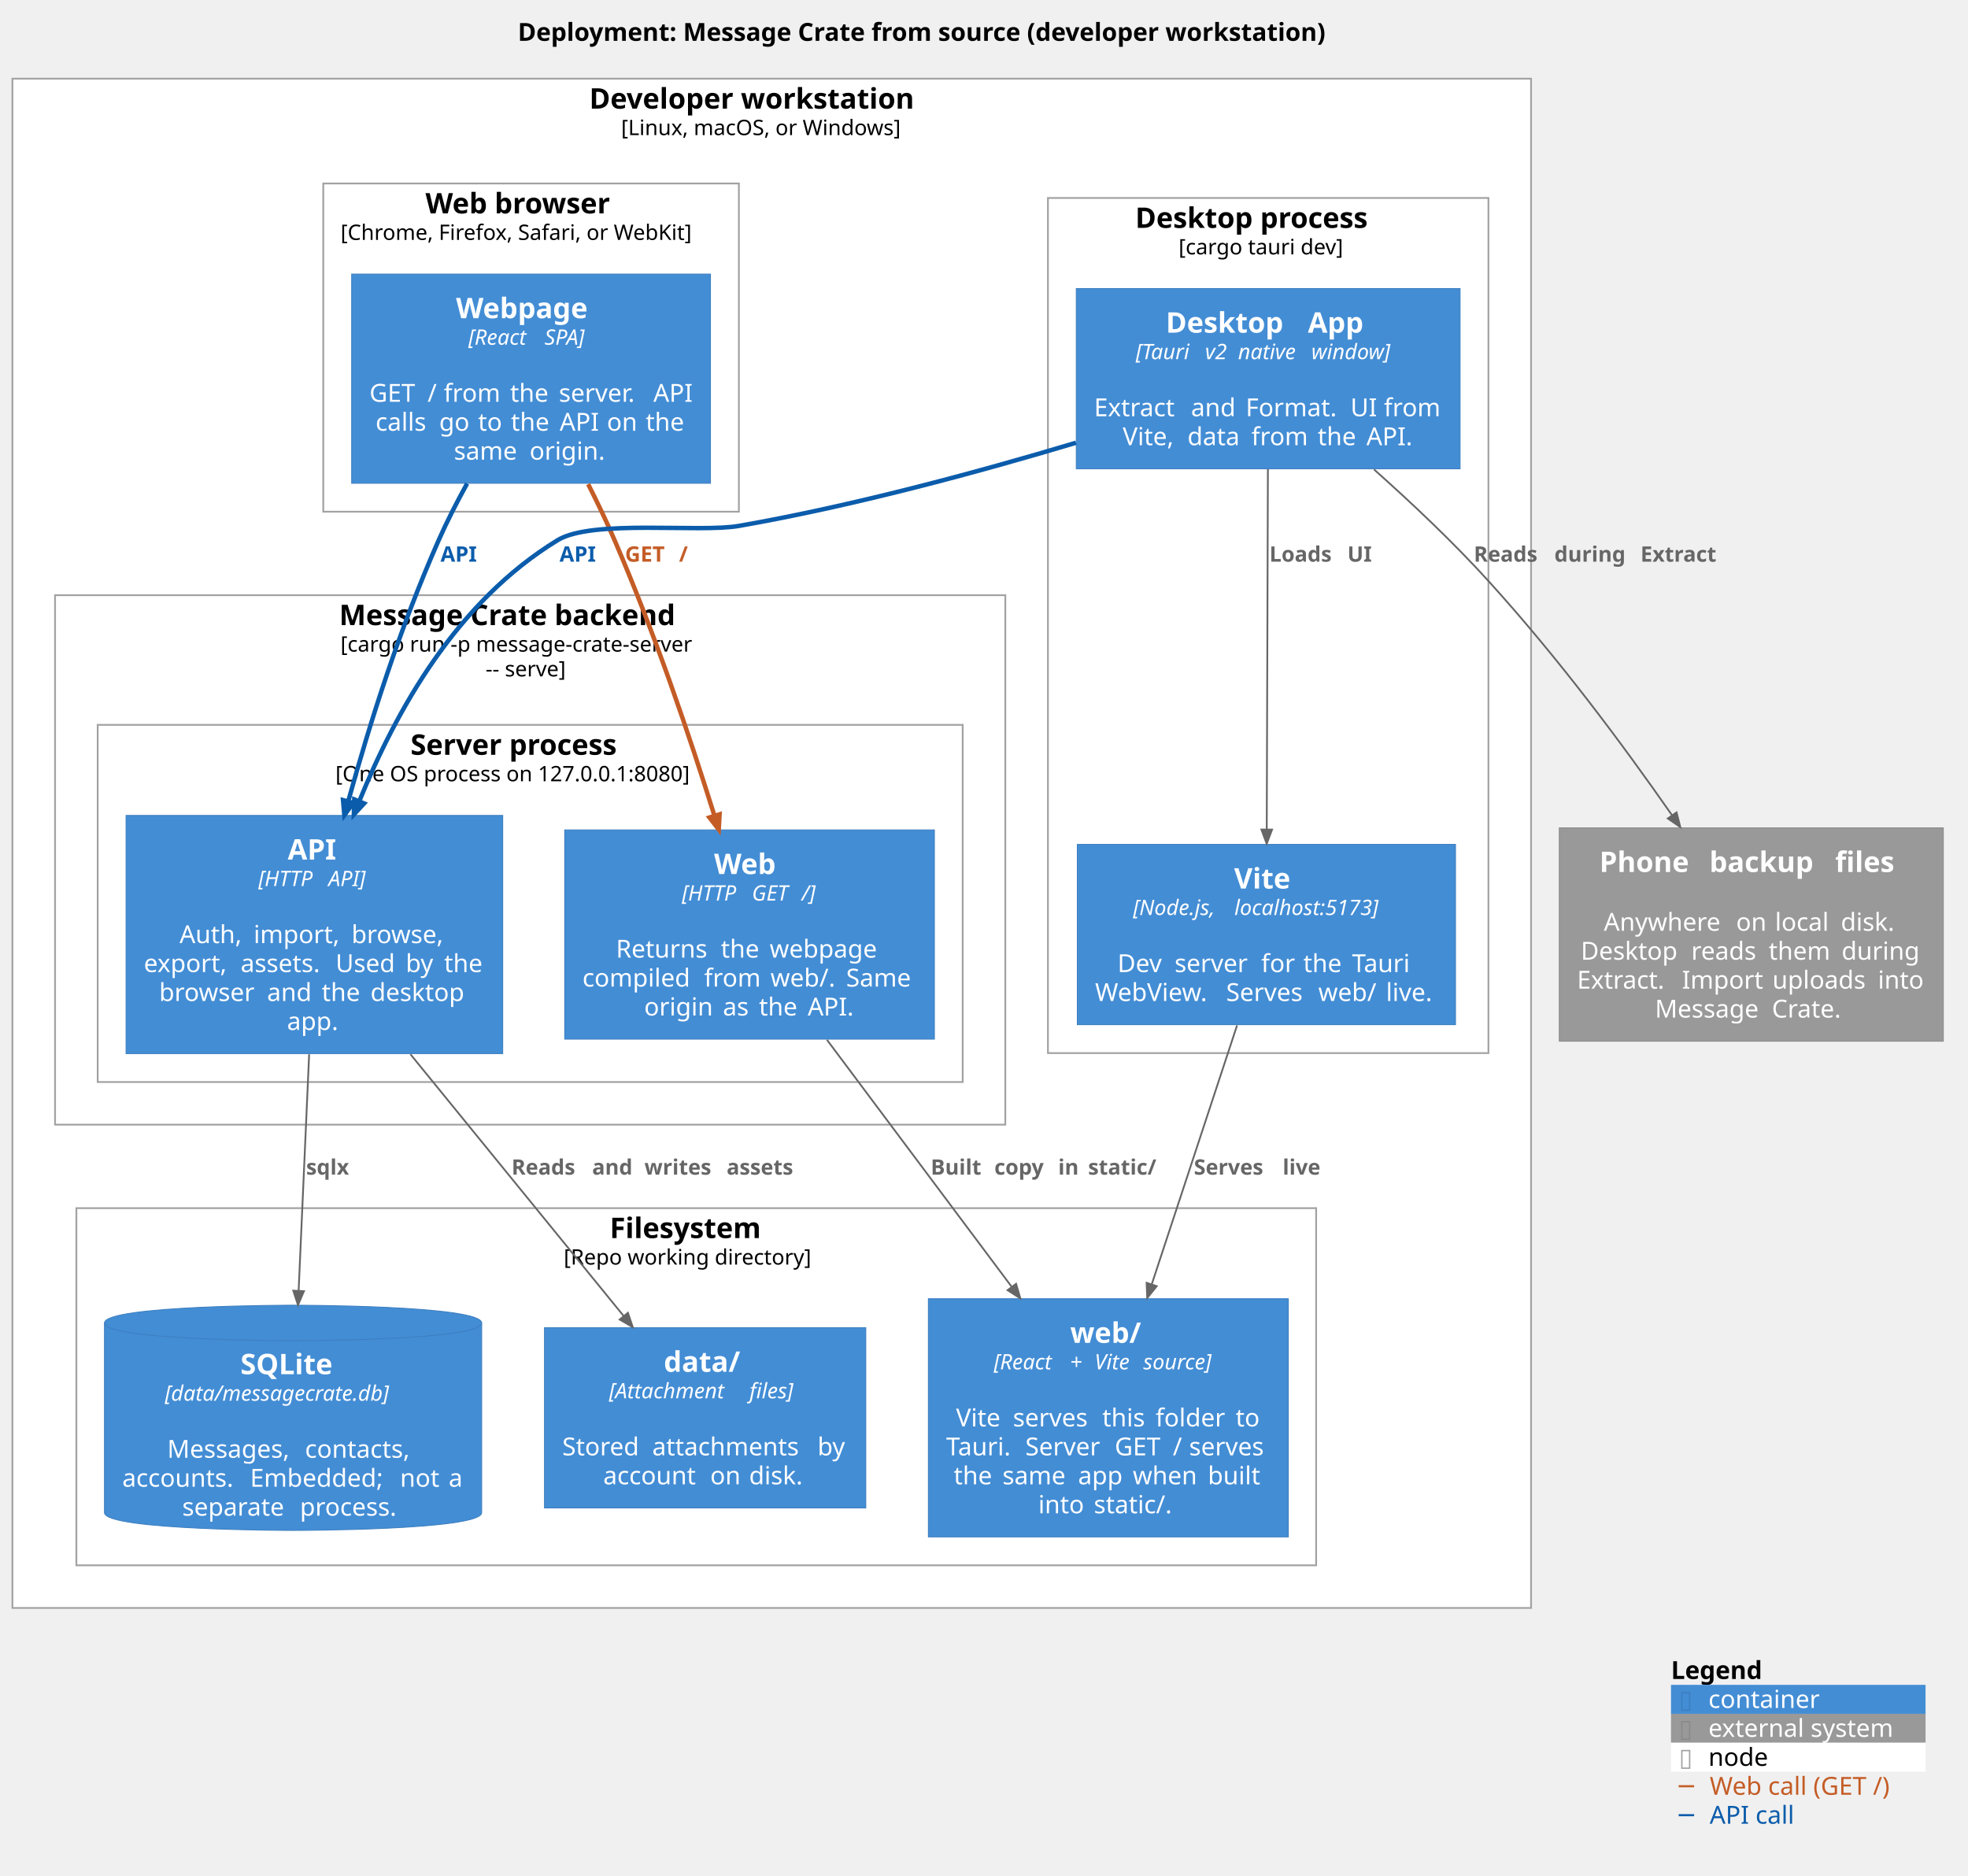
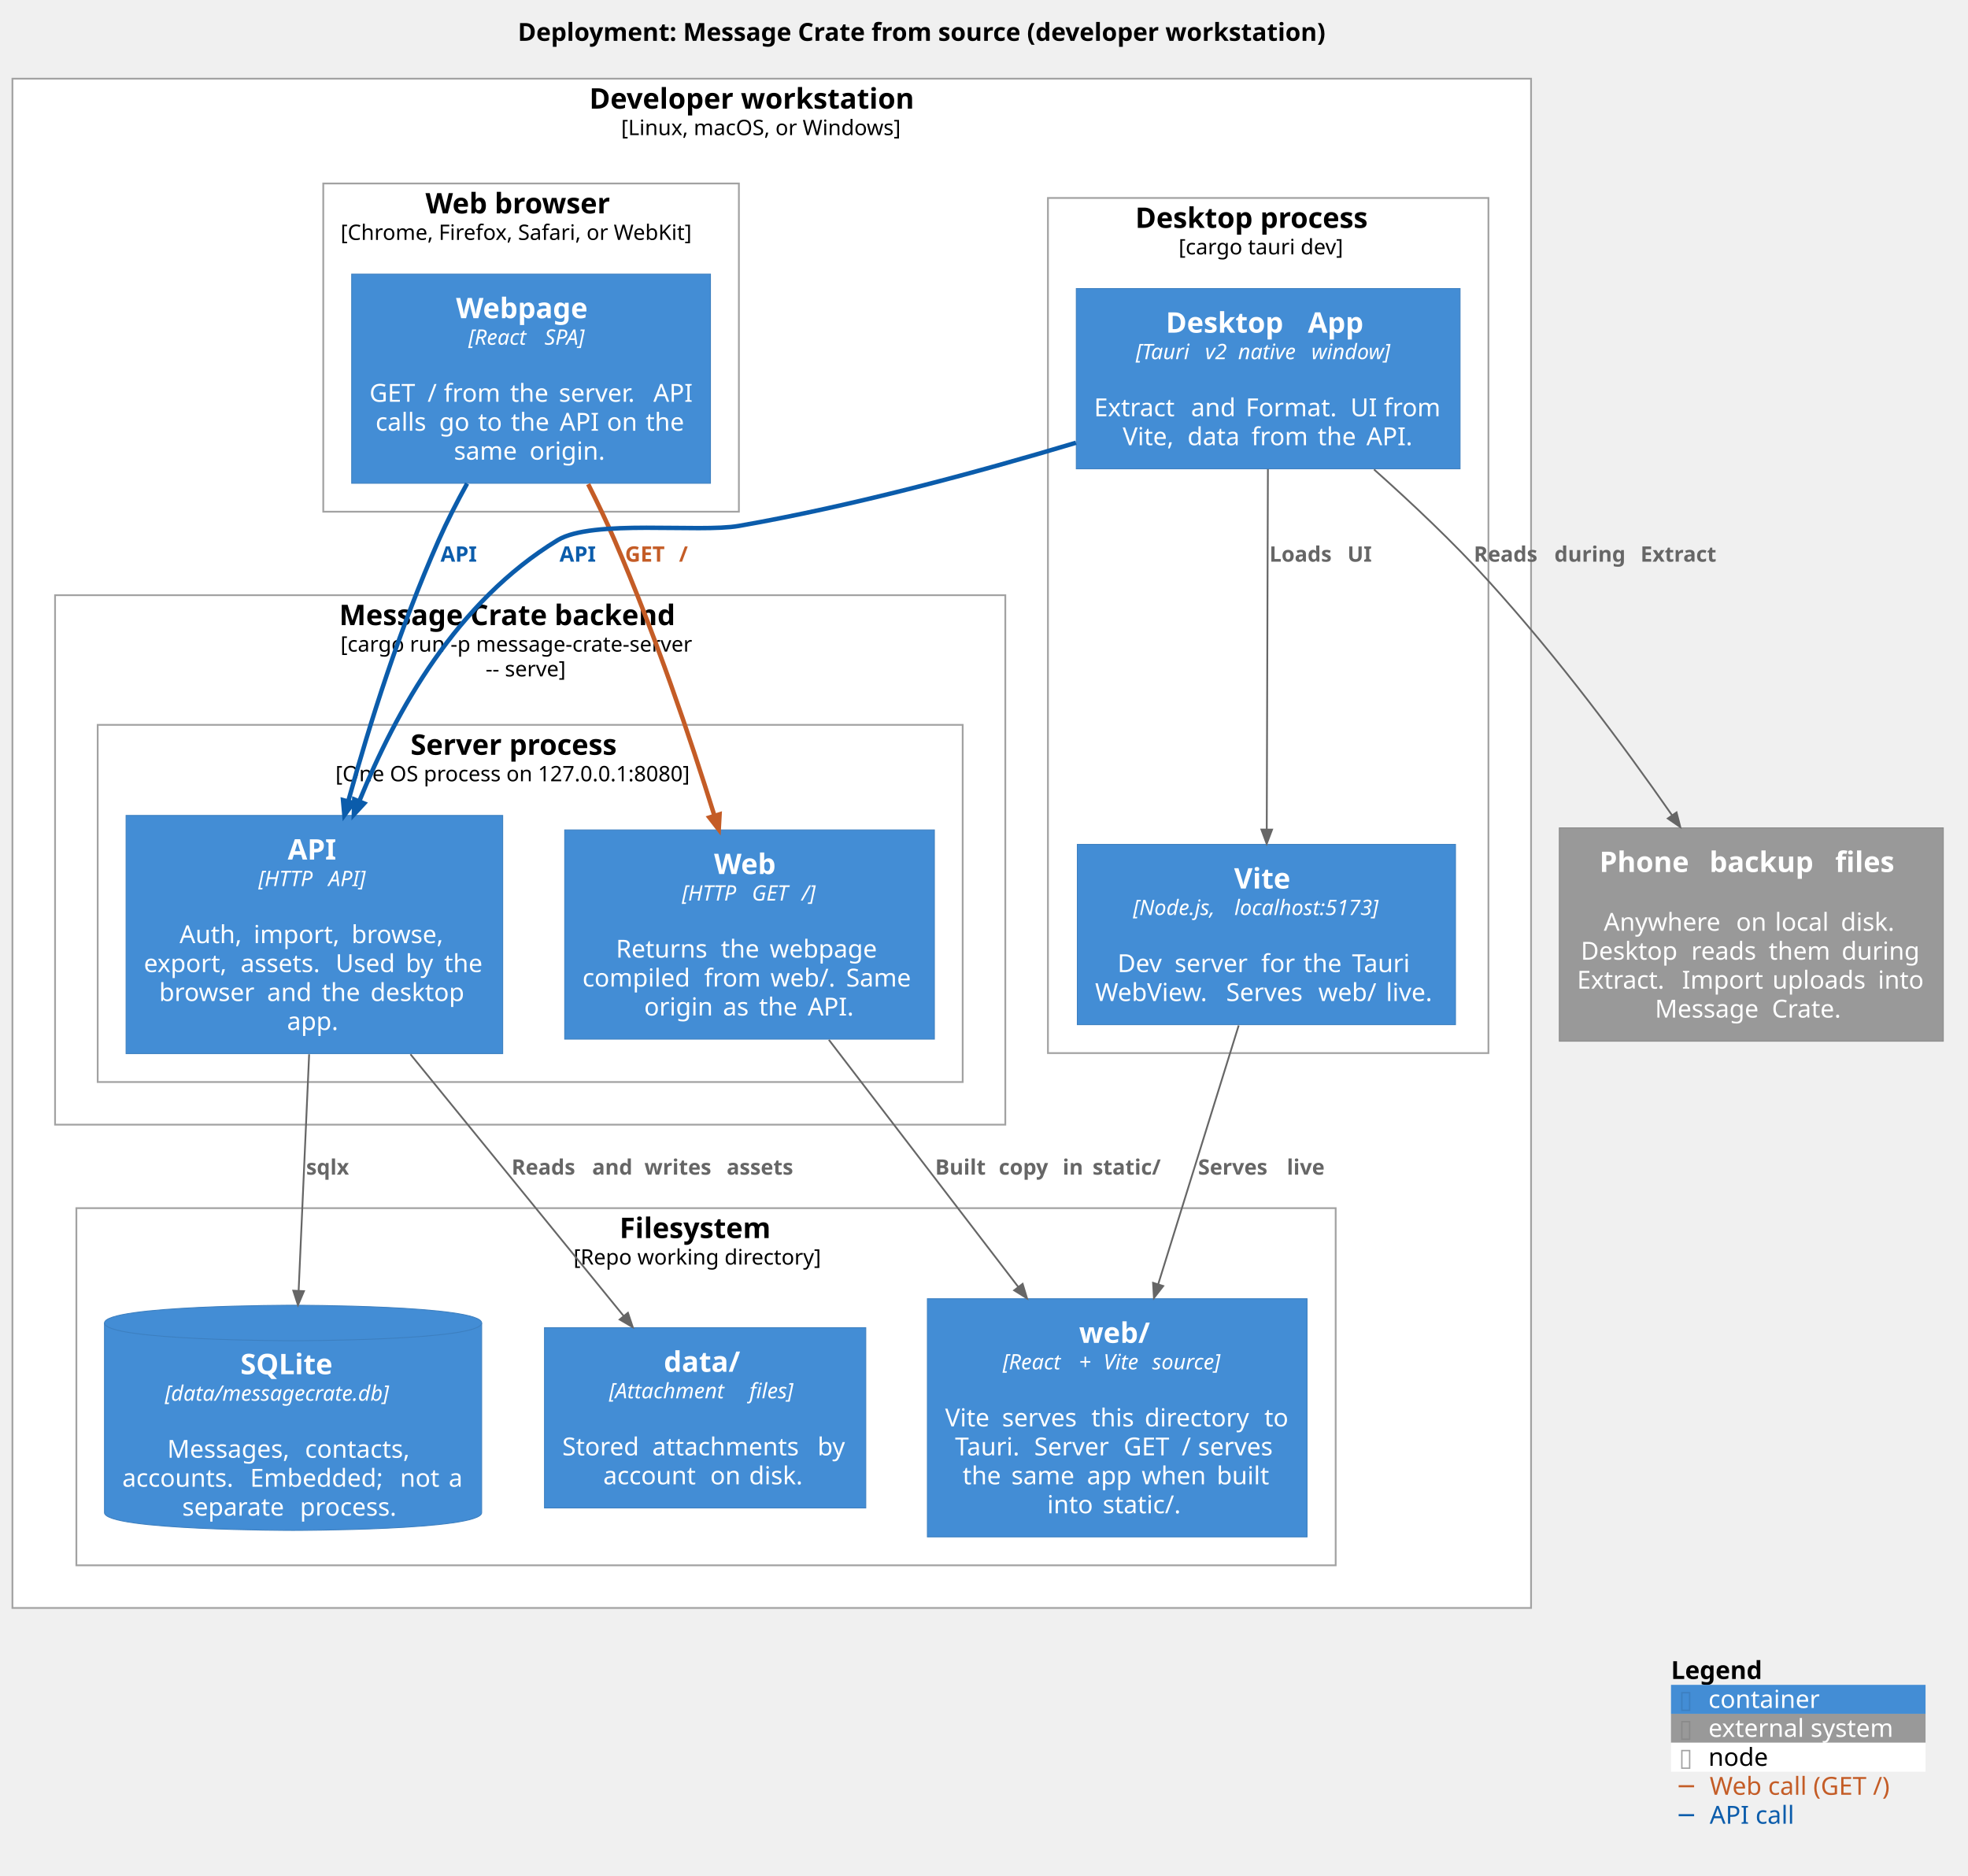
<svg xmlns="http://www.w3.org/2000/svg" version="1.1" data-diagram-type="DESCRIPTION" style="width:1108px;height:1056px;background:#FFFFFF;" width="1108px" height="1056px" viewBox="0 0 1108 1056" zoomAndPan="magnify" preserveAspectRatio="none" contentStyleType="text/css">
  <defs />
  <g font-family="sans-serif" lengthAdjust="spacing">
    <g class="title" data-source-line="8">
      <text x="291.529" y="22.995" fill="#000" font-size="14" textLength="518.041" font-weight="700">Deployment: Message Crate from source (developer workstation)</text>
    </g>
    <g class="cluster" data-qualified-name="workstation" id="ent0001" data-source-line="120">
      <rect x="7" y="44.297" width="855" height="860.94" fill="#FFF" style="stroke:#A2A2A2;stroke-width:1;" />
      <text x="331.777" y="61.148" fill="#000" font-size="16" textLength="205.445" font-weight="700">Developer workstation</text>
      <text x="349.712" y="76.061" fill="#000" font-size="12" textLength="169.576">[Linux, macOS, or Windows]</text>
    </g>
    <g class="cluster" data-qualified-name="workstation.browser" id="ent0002" data-source-line="120">
      <rect x="182" y="103.297" width="234" height="184.78" fill="#FFF" style="stroke:#A2A2A2;stroke-width:1;" />
      <text x="239.547" y="120.148" fill="#000" font-size="16" textLength="118.906" font-weight="700">Web browser</text>
      <text x="191.759" y="135.061" fill="#000" font-size="12" textLength="214.482">[Chrome, Firefox, Safari, or WebKit]</text>
    </g>
    <g class="cluster" data-qualified-name="workstation.tauri" id="ent0004" data-source-line="120">
      <rect x="590" y="111.447" width="248" height="481.42" fill="#FFF" style="stroke:#A2A2A2;stroke-width:1;" />
      <text x="639.16" y="128.298" fill="#000" font-size="16" textLength="149.68" font-weight="700">Desktop process</text>
      <text x="663.565" y="143.211" fill="#000" font-size="12" textLength="100.869">[cargo tauri dev]</text>
    </g>
    <g class="cluster" data-qualified-name="workstation.backend" id="ent0007" data-source-line="120">
      <rect x="31" y="335.077" width="535" height="298.08" fill="#FFF" style="stroke:#A2A2A2;stroke-width:1;" />
      <text x="190.969" y="351.928" fill="#000" font-size="16" textLength="215.063" font-weight="700">Message Crate backend</text>
      <text x="191.695" y="366.841" fill="#000" font-size="12" textLength="213.609">[cargo run -p message-crate-server</text>
      <text x="273.396" y="380.809" fill="#000" font-size="12" textLength="50.209">-- serve]</text>
    </g>
    <g class="cluster" data-qualified-name="workstation.backend.proc" id="ent0008" data-source-line="120">
      <rect x="55" y="408.077" width="487" height="201.08" fill="#FFF" style="stroke:#A2A2A2;stroke-width:1;" />
      <text x="231.137" y="424.928" fill="#000" font-size="16" textLength="134.727" font-weight="700">Server process</text>
      <text x="188.862" y="439.841" fill="#000" font-size="12" textLength="219.275">[One OS process on 127.0.0.1:8080]</text>
    </g>
    <g class="cluster" data-qualified-name="workstation.fs" id="ent0011" data-source-line="120">
-       <rect x="43" y="680.157" width="698" height="201.08" fill="#FFF" style="stroke:#A2A2A2;stroke-width:1;" />
-       <text x="343.301" y="697.008" fill="#000" font-size="16" textLength="97.398" font-weight="700">Filesystem</text>
-       <text x="317.393" y="711.921" fill="#000" font-size="12" textLength="149.215">[Repo working directory]</text>
+       <rect x="43" y="680.157" width="709" height="201.08" fill="#FFF" style="stroke:#A2A2A2;stroke-width:1;" />
+       <text x="348.801" y="697.008" fill="#000" font-size="16" textLength="97.398" font-weight="700">Filesystem</text>
+       <text x="322.893" y="711.921" fill="#000" font-size="12" textLength="149.215">[Repo working directory]</text>
    </g>
    <g class="entity" data-qualified-name="workstation.browser.spa" id="ent0003" data-source-line="76">
      <rect x="198" y="154.297" width="201.993" height="117.781" fill="#438DD5" style="stroke:#3C7FC0;stroke-width:0.5;" />
      <text x="256.743" y="179.148" fill="#FFF" font-size="16" textLength="84.508" font-weight="700">Webpage</text>
      <text x="263.688" y="194.061" fill="#FFF" font-size="12" textLength="39.059" font-style="italic">[React</text>
      <text x="302.747" y="194.061" fill="#FFF" font-size="12" font-style="italic"> </text>
      <text x="306.561" y="194.061" fill="#FFF" font-size="12" textLength="27.744" font-style="italic">SPA]</text>
      <text x="296.771" y="209.886" fill="#FFF" font-size="14"> </text>
      <text x="208" y="226.183" fill="#FFF" font-size="14" textLength="28.246">GET</text>
      <text x="236.246" y="226.183" fill="#FFF" font-size="14"> </text>
      <text x="240.696" y="226.183" fill="#FFF" font-size="14">/</text>
      <text x="245.413" y="226.183" fill="#FFF" font-size="14"> </text>
      <text x="249.863" y="226.183" fill="#FFF" font-size="14" textLength="32.888">from</text>
      <text x="282.751" y="226.183" fill="#FFF" font-size="14"> </text>
      <text x="287.201" y="226.183" fill="#FFF" font-size="14" textLength="22.976">the</text>
      <text x="310.177" y="226.183" fill="#FFF" font-size="14"> </text>
      <text x="314.627" y="226.183" fill="#FFF" font-size="14" textLength="48.768">server.</text>
      <text x="363.395" y="226.183" fill="#FFF" font-size="14"> </text>
      <text x="367.845" y="226.183" fill="#FFF" font-size="14" textLength="22.148">API</text>
      <text x="211.449" y="242.479" fill="#FFF" font-size="14" textLength="31.35">calls</text>
      <text x="242.798" y="242.479" fill="#FFF" font-size="14"> </text>
      <text x="247.249" y="242.479" fill="#FFF" font-size="14" textLength="17.452">go</text>
      <text x="264.701" y="242.479" fill="#FFF" font-size="14"> </text>
      <text x="269.151" y="242.479" fill="#FFF" font-size="14" textLength="14.055">to</text>
      <text x="283.206" y="242.479" fill="#FFF" font-size="14"> </text>
      <text x="287.656" y="242.479" fill="#FFF" font-size="14" textLength="22.976">the</text>
      <text x="310.631" y="242.479" fill="#FFF" font-size="14"> </text>
      <text x="315.082" y="242.479" fill="#FFF" font-size="14" textLength="22.148">API</text>
      <text x="337.23" y="242.479" fill="#FFF" font-size="14"> </text>
      <text x="341.68" y="242.479" fill="#FFF" font-size="14" textLength="17.438">on</text>
      <text x="359.119" y="242.479" fill="#FFF" font-size="14"> </text>
      <text x="363.569" y="242.479" fill="#FFF" font-size="14" textLength="22.976">the</text>
      <text x="255.554" y="258.776" fill="#FFF" font-size="14" textLength="38.124">same</text>
      <text x="293.678" y="258.776" fill="#FFF" font-size="14"> </text>
      <text x="298.128" y="258.776" fill="#FFF" font-size="14" textLength="44.311">origin.</text>
    </g>
    <g class="entity" data-qualified-name="workstation.tauri.desktop" id="ent0005" data-source-line="76">
      <rect x="605.96" y="162.447" width="216.075" height="101.484" fill="#438DD5" style="stroke:#3C7FC0;stroke-width:0.5;" />
      <text x="656.373" y="187.298" fill="#FFF" font-size="16" textLength="74.391" font-weight="700">Desktop</text>
      <text x="730.763" y="187.298" fill="#FFF" font-size="16" font-weight="700"> </text>
      <text x="736.334" y="187.298" fill="#FFF" font-size="16" textLength="35.289" font-weight="700">App</text>
      <text x="639.443" y="202.211" fill="#FFF" font-size="12" textLength="35.238" font-style="italic">[Tauri</text>
      <text x="674.681" y="202.211" fill="#FFF" font-size="12" font-style="italic"> </text>
      <text x="678.496" y="202.211" fill="#FFF" font-size="12" textLength="14.736" font-style="italic">v2</text>
      <text x="693.232" y="202.211" fill="#FFF" font-size="12" font-style="italic"> </text>
      <text x="697.046" y="202.211" fill="#FFF" font-size="12" textLength="37.482" font-style="italic">native</text>
      <text x="734.529" y="202.211" fill="#FFF" font-size="12" font-style="italic"> </text>
      <text x="738.343" y="202.211" fill="#FFF" font-size="12" textLength="50.209" font-style="italic">window]</text>
      <text x="711.773" y="218.036" fill="#FFF" font-size="14"> </text>
      <text x="615.96" y="234.333" fill="#FFF" font-size="14" textLength="50.142">Extract</text>
      <text x="666.102" y="234.333" fill="#FFF" font-size="14"> </text>
      <text x="670.552" y="234.333" fill="#FFF" font-size="14" textLength="26.339">and</text>
      <text x="696.891" y="234.333" fill="#FFF" font-size="14"> </text>
      <text x="701.341" y="234.333" fill="#FFF" font-size="14" textLength="54.53">Format.</text>
      <text x="755.871" y="234.333" fill="#FFF" font-size="14"> </text>
      <text x="760.321" y="234.333" fill="#FFF" font-size="14" textLength="14.376">UI</text>
      <text x="774.697" y="234.333" fill="#FFF" font-size="14"> </text>
      <text x="779.148" y="234.333" fill="#FFF" font-size="14" textLength="32.888">from</text>
      <text x="632.089" y="250.629" fill="#FFF" font-size="14" textLength="32.02">Vite,</text>
      <text x="664.109" y="250.629" fill="#FFF" font-size="14"> </text>
      <text x="668.559" y="250.629" fill="#FFF" font-size="14" textLength="31.534">data</text>
      <text x="700.093" y="250.629" fill="#FFF" font-size="14"> </text>
      <text x="704.543" y="250.629" fill="#FFF" font-size="14" textLength="32.888">from</text>
      <text x="737.431" y="250.629" fill="#FFF" font-size="14"> </text>
      <text x="741.881" y="250.629" fill="#FFF" font-size="14" textLength="22.976">the</text>
      <text x="764.857" y="250.629" fill="#FFF" font-size="14"> </text>
      <text x="769.307" y="250.629" fill="#FFF" font-size="14" textLength="26.599">API.</text>
    </g>
    <g class="entity" data-qualified-name="workstation.tauri.vite" id="ent0006" data-source-line="76">
      <rect x="606.54" y="475.377" width="212.917" height="101.484" fill="#438DD5" style="stroke:#3C7FC0;stroke-width:0.5;" />
      <text x="694.815" y="500.228" fill="#FFF" font-size="16" textLength="36.367" font-weight="700">Vite</text>
      <text x="637.919" y="515.141" fill="#FFF" font-size="12" textLength="53.215" font-style="italic">[Node.js,</text>
      <text x="691.134" y="515.141" fill="#FFF" font-size="12" font-style="italic"> </text>
      <text x="694.949" y="515.141" fill="#FFF" font-size="12" textLength="93.129" font-style="italic">localhost:5173]</text>
      <text x="710.773" y="530.966" fill="#FFF" font-size="14"> </text>
      <text x="629.163" y="547.263" fill="#FFF" font-size="14" textLength="27.679">Dev</text>
      <text x="656.841" y="547.263" fill="#FFF" font-size="14"> </text>
      <text x="661.291" y="547.263" fill="#FFF" font-size="14" textLength="44.317">server</text>
      <text x="705.609" y="547.263" fill="#FFF" font-size="14"> </text>
      <text x="710.059" y="547.263" fill="#FFF" font-size="14" textLength="19.25">for</text>
      <text x="729.309" y="547.263" fill="#FFF" font-size="14"> </text>
      <text x="733.759" y="547.263" fill="#FFF" font-size="14" textLength="22.976">the</text>
      <text x="756.735" y="547.263" fill="#FFF" font-size="14"> </text>
      <text x="761.185" y="547.263" fill="#FFF" font-size="14" textLength="35.649">Tauri</text>
      <text x="616.54" y="563.559" fill="#FFF" font-size="14" textLength="69.323">WebView.</text>
      <text x="685.863" y="563.559" fill="#FFF" font-size="14"> </text>
      <text x="690.313" y="563.559" fill="#FFF" font-size="14" textLength="47.448">Serves</text>
      <text x="737.762" y="563.559" fill="#FFF" font-size="14"> </text>
      <text x="742.212" y="563.559" fill="#FFF" font-size="14" textLength="33.667">web/</text>
      <text x="775.879" y="563.559" fill="#FFF" font-size="14"> </text>
      <text x="780.329" y="563.559" fill="#FFF" font-size="14" textLength="29.128">live.</text>
    </g>
    <g class="entity" data-qualified-name="workstation.backend.proc.web" id="ent0009" data-source-line="76">
      <rect x="317.93" y="467.227" width="208.139" height="117.781" fill="#438DD5" style="stroke:#3C7FC0;stroke-width:0.5;" />
      <text x="402.023" y="492.078" fill="#FFF" font-size="16" textLength="39.953" font-weight="700">Web</text>
      <text x="383.916" y="506.991" fill="#FFF" font-size="12" textLength="35.602" font-style="italic">[HTTP</text>
      <text x="419.518" y="506.991" fill="#FFF" font-size="12" font-style="italic"> </text>
      <text x="423.332" y="506.991" fill="#FFF" font-size="12" textLength="24.211" font-style="italic">GET</text>
      <text x="447.543" y="506.991" fill="#FFF" font-size="12" font-style="italic"> </text>
      <text x="451.358" y="506.991" fill="#FFF" font-size="12" textLength="8.725" font-style="italic">/]</text>
      <text x="419.774" y="522.816" fill="#FFF" font-size="14"> </text>
      <text x="346.79" y="539.113" fill="#FFF" font-size="14" textLength="54.626">Returns</text>
      <text x="401.416" y="539.113" fill="#FFF" font-size="14"> </text>
      <text x="405.867" y="539.113" fill="#FFF" font-size="14" textLength="22.976">the</text>
      <text x="428.842" y="539.113" fill="#FFF" font-size="14"> </text>
      <text x="433.292" y="539.113" fill="#FFF" font-size="14" textLength="63.916">webpage</text>
      <text x="327.93" y="555.409" fill="#FFF" font-size="14" textLength="64.066">compiled</text>
      <text x="391.996" y="555.409" fill="#FFF" font-size="14"> </text>
      <text x="396.447" y="555.409" fill="#FFF" font-size="14" textLength="32.888">from</text>
      <text x="429.334" y="555.409" fill="#FFF" font-size="14"> </text>
      <text x="433.784" y="555.409" fill="#FFF" font-size="14" textLength="38.117">web/.</text>
      <text x="471.902" y="555.409" fill="#FFF" font-size="14"> </text>
      <text x="476.352" y="555.409" fill="#FFF" font-size="14" textLength="39.717">Same</text>
      <text x="362.67" y="571.706" fill="#FFF" font-size="14" textLength="39.86">origin</text>
      <text x="402.531" y="571.706" fill="#FFF" font-size="14"> </text>
      <text x="406.981" y="571.706" fill="#FFF" font-size="14" textLength="15.873">as</text>
      <text x="422.854" y="571.706" fill="#FFF" font-size="14"> </text>
      <text x="427.304" y="571.706" fill="#FFF" font-size="14" textLength="22.976">the</text>
      <text x="450.28" y="571.706" fill="#FFF" font-size="14"> </text>
      <text x="454.73" y="571.706" fill="#FFF" font-size="14" textLength="26.599">API.</text>
    </g>
    <g class="entity" data-qualified-name="workstation.backend.proc.api" id="ent0010" data-source-line="76">
      <rect x="70.98" y="459.077" width="212.049" height="134.078" fill="#438DD5" style="stroke:#3C7FC0;stroke-width:0.5;" />
      <text x="161.973" y="483.928" fill="#FFF" font-size="16" textLength="30.063" font-weight="700">API</text>
      <text x="145.463" y="498.841" fill="#FFF" font-size="12" textLength="35.602" font-style="italic">[HTTP</text>
      <text x="181.065" y="498.841" fill="#FFF" font-size="12" font-style="italic"> </text>
      <text x="184.879" y="498.841" fill="#FFF" font-size="12" textLength="23.666" font-style="italic">API]</text>
      <text x="174.779" y="514.666" fill="#FFF" font-size="14"> </text>
      <text x="101.078" y="530.963" fill="#FFF" font-size="14" textLength="37.263">Auth,</text>
      <text x="138.34" y="530.963" fill="#FFF" font-size="14"> </text>
      <text x="142.791" y="530.963" fill="#FFF" font-size="14" textLength="50.675">import,</text>
      <text x="193.465" y="530.963" fill="#FFF" font-size="14"> </text>
      <text x="197.916" y="530.963" fill="#FFF" font-size="14" textLength="55.016">browse,</text>
      <text x="80.98" y="547.259" fill="#FFF" font-size="14" textLength="50.046">export,</text>
      <text x="131.026" y="547.259" fill="#FFF" font-size="14"> </text>
      <text x="135.476" y="547.259" fill="#FFF" font-size="14" textLength="49.014">assets.</text>
      <text x="184.49" y="547.259" fill="#FFF" font-size="14"> </text>
      <text x="188.94" y="547.259" fill="#FFF" font-size="14" textLength="35.041">Used</text>
      <text x="223.981" y="547.259" fill="#FFF" font-size="14"> </text>
      <text x="228.431" y="547.259" fill="#FFF" font-size="14" textLength="17.172">by</text>
      <text x="245.603" y="547.259" fill="#FFF" font-size="14"> </text>
      <text x="250.053" y="547.259" fill="#FFF" font-size="14" textLength="22.976">the</text>
      <text x="89.59" y="563.556" fill="#FFF" font-size="14" textLength="56.321">browser</text>
      <text x="145.911" y="563.556" fill="#FFF" font-size="14"> </text>
      <text x="150.361" y="563.556" fill="#FFF" font-size="14" textLength="26.339">and</text>
      <text x="176.7" y="563.556" fill="#FFF" font-size="14"> </text>
      <text x="181.15" y="563.556" fill="#FFF" font-size="14" textLength="22.976">the</text>
      <text x="204.126" y="563.556" fill="#FFF" font-size="14"> </text>
      <text x="208.576" y="563.556" fill="#FFF" font-size="14" textLength="55.843">desktop</text>
      <text x="161.603" y="579.853" fill="#FFF" font-size="14" textLength="30.803">app.</text>
    </g>
    <g class="entity" data-qualified-name="workstation.fs.web_src" id="ent0012" data-source-line="76">
-       <rect x="522.69" y="731.157" width="202.629" height="134.078" fill="#438DD5" style="stroke:#3C7FC0;stroke-width:0.5;" />
-       <text x="602.54" y="756.008" fill="#FFF" font-size="16" textLength="42.93" font-weight="700">web/</text>
-       <text x="559.513" y="770.921" fill="#FFF" font-size="12" textLength="39.059" font-style="italic">[React</text>
-       <text x="598.572" y="770.921" fill="#FFF" font-size="12" font-style="italic"> </text>
-       <text x="602.386" y="770.921" fill="#FFF" font-size="12" font-style="italic">+</text>
-       <text x="612.441" y="770.921" fill="#FFF" font-size="12" font-style="italic"> </text>
-       <text x="616.255" y="770.921" fill="#FFF" font-size="12" textLength="23.631" font-style="italic">Vite</text>
-       <text x="639.886" y="770.921" fill="#FFF" font-size="12" font-style="italic"> </text>
-       <text x="643.701" y="770.921" fill="#FFF" font-size="12" textLength="44.795" font-style="italic">source]</text>
-       <text x="621.779" y="786.746" fill="#FFF" font-size="14"> </text>
-       <text x="538.272" y="803.043" fill="#FFF" font-size="14" textLength="27.569">Vite</text>
-       <text x="565.841" y="803.043" fill="#FFF" font-size="14"> </text>
-       <text x="570.291" y="803.043" fill="#FFF" font-size="14" textLength="45.855">serves</text>
-       <text x="616.147" y="803.043" fill="#FFF" font-size="14"> </text>
-       <text x="620.597" y="803.043" fill="#FFF" font-size="14" textLength="25.546">this</text>
-       <text x="646.143" y="803.043" fill="#FFF" font-size="14"> </text>
-       <text x="650.593" y="803.043" fill="#FFF" font-size="14" textLength="40.64">folder</text>
-       <text x="691.232" y="803.043" fill="#FFF" font-size="14"> </text>
-       <text x="695.683" y="803.043" fill="#FFF" font-size="14" textLength="14.055">to</text>
-       <text x="532.69" y="819.339" fill="#FFF" font-size="14" textLength="40.1">Tauri.</text>
-       <text x="572.79" y="819.339" fill="#FFF" font-size="14"> </text>
-       <text x="577.24" y="819.339" fill="#FFF" font-size="14" textLength="45.91">Server</text>
-       <text x="623.15" y="819.339" fill="#FFF" font-size="14"> </text>
-       <text x="627.6" y="819.339" fill="#FFF" font-size="14" textLength="28.246">GET</text>
-       <text x="655.846" y="819.339" fill="#FFF" font-size="14"> </text>
-       <text x="660.296" y="819.339" fill="#FFF" font-size="14">/</text>
-       <text x="665.013" y="819.339" fill="#FFF" font-size="14"> </text>
-       <text x="669.463" y="819.339" fill="#FFF" font-size="14" textLength="45.855">serves</text>
-       <text x="536.959" y="835.636" fill="#FFF" font-size="14" textLength="22.976">the</text>
-       <text x="559.935" y="835.636" fill="#FFF" font-size="14"> </text>
-       <text x="564.385" y="835.636" fill="#FFF" font-size="14" textLength="38.124">same</text>
-       <text x="602.509" y="835.636" fill="#FFF" font-size="14"> </text>
-       <text x="606.959" y="835.636" fill="#FFF" font-size="14" textLength="26.353">app</text>
-       <text x="633.312" y="835.636" fill="#FFF" font-size="14"> </text>
-       <text x="637.762" y="835.636" fill="#FFF" font-size="14" textLength="37.81">when</text>
-       <text x="675.571" y="835.636" fill="#FFF" font-size="14"> </text>
-       <text x="680.022" y="835.636" fill="#FFF" font-size="14" textLength="31.028">built</text>
-       <text x="584.568" y="851.933" fill="#FFF" font-size="14" textLength="26.817">into</text>
-       <text x="611.385" y="851.933" fill="#FFF" font-size="14"> </text>
-       <text x="615.836" y="851.933" fill="#FFF" font-size="14" textLength="47.605">static/.</text>
+       <rect x="522.12" y="731.157" width="213.765" height="134.078" fill="#438DD5" style="stroke:#3C7FC0;stroke-width:0.5;" />
+       <text x="607.537" y="756.008" fill="#FFF" font-size="16" textLength="42.93" font-weight="700">web/</text>
+       <text x="564.511" y="770.921" fill="#FFF" font-size="12" textLength="39.059" font-style="italic">[React</text>
+       <text x="603.57" y="770.921" fill="#FFF" font-size="12" font-style="italic"> </text>
+       <text x="607.384" y="770.921" fill="#FFF" font-size="12" font-style="italic">+</text>
+       <text x="617.439" y="770.921" fill="#FFF" font-size="12" font-style="italic"> </text>
+       <text x="621.253" y="770.921" fill="#FFF" font-size="12" textLength="23.631" font-style="italic">Vite</text>
+       <text x="644.884" y="770.921" fill="#FFF" font-size="12" font-style="italic"> </text>
+       <text x="648.699" y="770.921" fill="#FFF" font-size="12" textLength="44.795" font-style="italic">source]</text>
+       <text x="626.777" y="786.746" fill="#FFF" font-size="14"> </text>
+       <text x="532.12" y="803.043" fill="#FFF" font-size="14" textLength="27.569">Vite</text>
+       <text x="559.689" y="803.043" fill="#FFF" font-size="14"> </text>
+       <text x="564.14" y="803.043" fill="#FFF" font-size="14" textLength="45.855">serves</text>
+       <text x="609.995" y="803.043" fill="#FFF" font-size="14"> </text>
+       <text x="614.445" y="803.043" fill="#FFF" font-size="14" textLength="25.546">this</text>
+       <text x="639.991" y="803.043" fill="#FFF" font-size="14"> </text>
+       <text x="644.441" y="803.043" fill="#FFF" font-size="14" textLength="62.938">directory</text>
+       <text x="707.38" y="803.043" fill="#FFF" font-size="14"> </text>
+       <text x="711.83" y="803.043" fill="#FFF" font-size="14" textLength="14.055">to</text>
+       <text x="537.688" y="819.339" fill="#FFF" font-size="14" textLength="40.1">Tauri.</text>
+       <text x="577.787" y="819.339" fill="#FFF" font-size="14"> </text>
+       <text x="582.238" y="819.339" fill="#FFF" font-size="14" textLength="45.91">Server</text>
+       <text x="628.148" y="819.339" fill="#FFF" font-size="14"> </text>
+       <text x="632.598" y="819.339" fill="#FFF" font-size="14" textLength="28.246">GET</text>
+       <text x="660.844" y="819.339" fill="#FFF" font-size="14"> </text>
+       <text x="665.294" y="819.339" fill="#FFF" font-size="14">/</text>
+       <text x="670.011" y="819.339" fill="#FFF" font-size="14"> </text>
+       <text x="674.461" y="819.339" fill="#FFF" font-size="14" textLength="45.855">serves</text>
+       <text x="541.957" y="835.636" fill="#FFF" font-size="14" textLength="22.976">the</text>
+       <text x="564.933" y="835.636" fill="#FFF" font-size="14"> </text>
+       <text x="569.383" y="835.636" fill="#FFF" font-size="14" textLength="38.124">same</text>
+       <text x="607.507" y="835.636" fill="#FFF" font-size="14"> </text>
+       <text x="611.957" y="835.636" fill="#FFF" font-size="14" textLength="26.353">app</text>
+       <text x="638.309" y="835.636" fill="#FFF" font-size="14"> </text>
+       <text x="642.76" y="835.636" fill="#FFF" font-size="14" textLength="37.81">when</text>
+       <text x="680.569" y="835.636" fill="#FFF" font-size="14"> </text>
+       <text x="685.019" y="835.636" fill="#FFF" font-size="14" textLength="31.028">built</text>
+       <text x="589.566" y="851.933" fill="#FFF" font-size="14" textLength="26.817">into</text>
+       <text x="616.383" y="851.933" fill="#FFF" font-size="14"> </text>
+       <text x="620.833" y="851.933" fill="#FFF" font-size="14" textLength="47.605">static/.</text>
    </g>
    <g class="entity" data-qualified-name="workstation.fs.db" id="ent0013" data-source-line="80">
      <path d="M58.83,744.807 C58.83,734.807 165.005,734.807 165.005,734.807 C165.005,734.807 271.18,734.807 271.18,744.807 L271.18,851.588 C271.18,861.588 165.005,861.588 165.005,861.588 C165.005,861.588 58.83,861.588 58.83,851.588 L58.83,744.807" style="stroke:#3C7FC0;stroke-width:0.5;" fill="#438DD5" />
      <path d="M58.83,744.807 C58.83,754.807 165.005,754.807 165.005,754.807 C165.005,754.807 271.18,754.807 271.18,744.807" style="stroke:#3C7FC0;stroke-width:0.5;" fill="none" />
      <text x="135.352" y="773.658" fill="#FFF" font-size="16" textLength="59.305" font-weight="700">SQLite</text>
      <text x="92.811" y="788.571" fill="#FFF" font-size="12" textLength="144.387" font-style="italic">[data/messagecrate.db]</text>
      <text x="162.78" y="804.396" fill="#FFF" font-size="14"> </text>
      <text x="94.161" y="820.693" fill="#FFF" font-size="14" textLength="73.104">Messages,</text>
      <text x="167.264" y="820.693" fill="#FFF" font-size="14"> </text>
      <text x="171.714" y="820.693" fill="#FFF" font-size="14" textLength="64.135">contacts,</text>
      <text x="68.83" y="836.989" fill="#FFF" font-size="14" textLength="67.519">accounts.</text>
      <text x="136.349" y="836.989" fill="#FFF" font-size="14"> </text>
      <text x="140.799" y="836.989" fill="#FFF" font-size="14" textLength="79.974">Embedded;</text>
      <text x="220.772" y="836.989" fill="#FFF" font-size="14"> </text>
      <text x="225.223" y="836.989" fill="#FFF" font-size="14" textLength="22.928">not</text>
      <text x="248.15" y="836.989" fill="#FFF" font-size="14"> </text>
      <text x="252.601" y="836.989" fill="#FFF" font-size="14">a</text>
      <text x="102.596" y="853.286" fill="#FFF" font-size="14" textLength="61.811">separate</text>
      <text x="164.407" y="853.286" fill="#FFF" font-size="14"> </text>
      <text x="168.857" y="853.286" fill="#FFF" font-size="14" textLength="58.557">process.</text>
    </g>
    <g class="entity" data-qualified-name="workstation.fs.data" id="ent0014" data-source-line="76">
      <rect x="306.56" y="747.457" width="180.884" height="101.484" fill="#438DD5" style="stroke:#3C7FC0;stroke-width:0.5;" />
      <text x="373.732" y="772.308" fill="#FFF" font-size="16" textLength="46.539" font-weight="700">data/</text>
      <text x="342.87" y="787.221" fill="#FFF" font-size="12" textLength="75.24" font-style="italic">[Attachment</text>
      <text x="418.11" y="787.221" fill="#FFF" font-size="12" font-style="italic"> </text>
      <text x="421.925" y="787.221" fill="#FFF" font-size="12" textLength="29.209" font-style="italic">files]</text>
      <text x="394.777" y="803.046" fill="#FFF" font-size="14"> </text>
      <text x="316.56" y="819.343" fill="#FFF" font-size="14" textLength="46.197">Stored</text>
      <text x="362.757" y="819.343" fill="#FFF" font-size="14"> </text>
      <text x="367.207" y="819.343" fill="#FFF" font-size="14" textLength="88.614">attachments</text>
      <text x="455.822" y="819.343" fill="#FFF" font-size="14"> </text>
      <text x="460.272" y="819.343" fill="#FFF" font-size="14" textLength="17.172">by</text>
      <text x="339.631" y="835.639" fill="#FFF" font-size="14" textLength="55.774">account</text>
      <text x="395.406" y="835.639" fill="#FFF" font-size="14"> </text>
      <text x="399.856" y="835.639" fill="#FFF" font-size="14" textLength="17.438">on</text>
      <text x="417.294" y="835.639" fill="#FFF" font-size="14"> </text>
      <text x="421.745" y="835.639" fill="#FFF" font-size="14" textLength="32.628">disk.</text>
    </g>
    <g class="entity" data-qualified-name="backups" id="ent0015" data-source-line="419">
      <rect x="877.9" y="466.067" width="216.198" height="120.109" fill="#999" style="stroke:#8A8A8A;stroke-width:0.5;" />
      <text x="900.491" y="490.918" fill="#FFF" font-size="16" textLength="56.352" font-weight="700">Phone</text>
      <text x="956.843" y="490.918" fill="#FFF" font-size="16" font-weight="700"> </text>
      <text x="962.413" y="490.918" fill="#FFF" font-size="16" textLength="65.219" font-weight="700">backup</text>
      <text x="1027.632" y="490.918" fill="#FFF" font-size="16" font-weight="700"> </text>
      <text x="1033.202" y="490.918" fill="#FFF" font-size="16" textLength="38.305" font-weight="700">files</text>
      <text x="983.774" y="507.687" fill="#FFF" font-size="14"> </text>
      <text x="902.96" y="523.984" fill="#FFF" font-size="14" textLength="70.041">Anywhere</text>
      <text x="973.001" y="523.984" fill="#FFF" font-size="14"> </text>
      <text x="977.451" y="523.984" fill="#FFF" font-size="14" textLength="17.438">on</text>
      <text x="994.889" y="523.984" fill="#FFF" font-size="14"> </text>
      <text x="999.339" y="523.984" fill="#FFF" font-size="14" textLength="32.621">local</text>
      <text x="1031.961" y="523.984" fill="#FFF" font-size="14"> </text>
      <text x="1036.411" y="523.984" fill="#FFF" font-size="14" textLength="32.628">disk.</text>
      <text x="890.002" y="540.281" fill="#FFF" font-size="14" textLength="57.736">Desktop</text>
      <text x="947.738" y="540.281" fill="#FFF" font-size="14"> </text>
      <text x="952.189" y="540.281" fill="#FFF" font-size="14" textLength="39.129">reads</text>
      <text x="991.317" y="540.281" fill="#FFF" font-size="14"> </text>
      <text x="995.768" y="540.281" fill="#FFF" font-size="14" textLength="36.613">them</text>
      <text x="1032.381" y="540.281" fill="#FFF" font-size="14"> </text>
      <text x="1036.831" y="540.281" fill="#FFF" font-size="14" textLength="45.165">during</text>
      <text x="887.9" y="556.578" fill="#FFF" font-size="14" textLength="54.592">Extract.</text>
      <text x="942.492" y="556.578" fill="#FFF" font-size="14"> </text>
      <text x="946.942" y="556.578" fill="#FFF" font-size="14" textLength="46.464">Import</text>
      <text x="993.406" y="556.578" fill="#FFF" font-size="14"> </text>
      <text x="997.856" y="556.578" fill="#FFF" font-size="14" textLength="54.975">uploads</text>
      <text x="1052.831" y="556.578" fill="#FFF" font-size="14"> </text>
      <text x="1057.281" y="556.578" fill="#FFF" font-size="14" textLength="26.817">into</text>
      <text x="931.763" y="572.874" fill="#FFF" font-size="14" textLength="61.359">Message</text>
      <text x="993.122" y="572.874" fill="#FFF" font-size="14"> </text>
      <text x="997.572" y="572.874" fill="#FFF" font-size="14" textLength="42.663">Crate.</text>
    </g>
    <g class="link" data-entity-1="ent0003" data-entity-2="ent0009" id="lnk16" data-source-line="1803" data-link-type="dependency">
      <path d="M331.14,272.567 C336.38,282.937 341.54,293.727 346,304.077 C369.26,358.127 388.174,414.231 402.264,459.331" style="stroke:#C45C26;stroke-width:2.5;" fill="none" id="spa-to-web" />
      <polygon points="404.65,466.967,405.128,458.436,399.401,460.225,404.65,466.967" fill="#C45C26" style="stroke:#C45C26;stroke-width:2.5;stroke-linejoin:miter;stroke-miterlimit:10;" />
      <text x="351.9" y="316.216" fill="#C45C26" font-size="12" textLength="26.232" font-weight="700">GET</text>
      <text x="378.132" y="316.216" fill="#C45C26" font-size="12" font-weight="700"> </text>
      <text x="382.31" y="316.216" fill="#C45C26" font-size="12" font-weight="700">/</text>
    </g>
    <g class="link" data-entity-1="ent0003" data-entity-2="ent0010" id="lnk17" data-source-line="1803" data-link-type="dependency">
      <path d="M262.99,272.217 C257.24,282.627 251.66,293.527 247,304.077 C224.74,354.537 208.385,406.577 196.015,451.237" style="stroke:#0B5CAB;stroke-width:2.5;" fill="none" id="spa-to-api" />
      <polygon points="193.88,458.947,198.907,452.038,193.124,450.436,193.88,458.947" fill="#0B5CAB" style="stroke:#0B5CAB;stroke-width:2.5;stroke-linejoin:miter;stroke-miterlimit:10;" />
      <text x="248" y="316.216" fill="#0B5CAB" font-size="12" textLength="22.547" font-weight="700">API</text>
    </g>
    <g class="link" data-entity-1="ent0005" data-entity-2="ent0006" id="lnk18" data-source-line="1803" data-link-type="dependency">
      <path d="M713.84,264.147 C713.65,322.087 713.376,409.037 713.186,467.027" style="stroke:#666;stroke-width:1;" fill="none" id="desktop-to-vite" />
      <polygon points="713.16,475.027,716.186,467.037,710.186,467.017,713.16,475.027" fill="#666" style="stroke:#666;stroke-width:1;stroke-linejoin:miter;stroke-miterlimit:10;" />
      <text x="714.7" y="316.216" fill="#666" font-size="12" textLength="39.721" font-weight="700">Loads</text>
      <text x="754.421" y="316.216" fill="#666" font-size="12" font-weight="700"> </text>
      <text x="758.598" y="316.216" fill="#666" font-size="12" textLength="14.209" font-weight="700">UI</text>
    </g>
    <g class="link" data-entity-1="ent0005" data-entity-2="ent0010" id="lnk19" data-source-line="1803" data-link-type="dependency">
      <path d="M605.79,249.257 C549.73,266.067 479.82,284.917 416,296.077 C393.6,299.997 333.42,292.257 314,304.077 C257.03,338.787 223.207,399.647 202.227,451.177" style="stroke:#0B5CAB;stroke-width:2.5;" fill="none" id="desktop-to-api" />
      <polygon points="199.21,458.587,205.005,452.309,199.448,450.046,199.21,458.587" fill="#0B5CAB" style="stroke:#0B5CAB;stroke-width:2.5;stroke-linejoin:miter;stroke-miterlimit:10;" />
      <text x="315" y="316.216" fill="#0B5CAB" font-size="12" textLength="22.547" font-weight="700">API</text>
    </g>
    <g class="link" data-entity-1="ent0006" data-entity-2="ent0012" id="lnk20" data-source-line="1803" data-link-type="dependency">
-       <path d="M696.47,577.287 C682.22,620.537 664.034,675.719 648.404,723.139" style="stroke:#666;stroke-width:1;" fill="none" id="vite-to-web_src" />
-       <polygon points="645.9,730.737,651.254,724.078,645.555,722.2,645.9,730.737" fill="#666" style="stroke:#666;stroke-width:1;stroke-linejoin:miter;stroke-miterlimit:10;" />
-       <text x="672.17" y="661.296" fill="#666" font-size="12" textLength="45.803" font-weight="700">Serves</text>
-       <text x="717.973" y="661.296" fill="#666" font-size="12" font-weight="700"> </text>
-       <text x="722.15" y="661.296" fill="#666" font-size="12" textLength="24.188" font-weight="700">live</text>
+       <path d="M697.4,577.287 C683.95,620.537 666.796,675.678 652.046,723.098" style="stroke:#666;stroke-width:1;" fill="none" id="vite-to-web_src" />
+       <polygon points="649.67,730.737,654.911,723.989,649.181,722.207,649.67,730.737" fill="#666" style="stroke:#666;stroke-width:1;stroke-linejoin:miter;stroke-miterlimit:10;" />
+       <text x="674.52" y="661.296" fill="#666" font-size="12" textLength="45.803" font-weight="700">Serves</text>
+       <text x="720.323" y="661.296" fill="#666" font-size="12" font-weight="700"> </text>
+       <text x="724.5" y="661.296" fill="#666" font-size="12" textLength="24.188" font-weight="700">live</text>
    </g>
    <g class="link" data-entity-1="ent0009" data-entity-2="ent0012" id="lnk21" data-source-line="1803" data-link-type="dependency">
-       <path d="M465.58,585.387 C497.59,628.187 536.338,679.991 569.668,724.551" style="stroke:#666;stroke-width:1;" fill="none" id="web-to-web_src" />
-       <polygon points="574.46,730.957,572.071,722.754,567.266,726.348,574.46,730.957" fill="#666" style="stroke:#666;stroke-width:1;stroke-linejoin:miter;stroke-miterlimit:10;" />
-       <text x="524" y="661.296" fill="#666" font-size="12" textLength="31.652" font-weight="700">Built</text>
-       <text x="555.652" y="661.296" fill="#666" font-size="12" font-weight="700"> </text>
-       <text x="559.83" y="661.296" fill="#666" font-size="12" textLength="31.77" font-weight="700">copy</text>
-       <text x="591.6" y="661.296" fill="#666" font-size="12" font-weight="700"> </text>
-       <text x="595.777" y="661.296" fill="#666" font-size="12" textLength="12.656" font-weight="700">in</text>
-       <text x="608.434" y="661.296" fill="#666" font-size="12" font-weight="700"> </text>
-       <text x="612.611" y="661.296" fill="#666" font-size="12" textLength="42.322" font-weight="700">static/</text>
+       <path d="M466.66,585.387 C499.46,628.187 539.214,680.047 573.364,724.607" style="stroke:#666;stroke-width:1;" fill="none" id="web-to-web_src" />
+       <polygon points="578.23,730.957,575.745,722.782,570.983,726.432,578.23,730.957" fill="#666" style="stroke:#666;stroke-width:1;stroke-linejoin:miter;stroke-miterlimit:10;" />
+       <text x="526.5" y="661.296" fill="#666" font-size="12" textLength="31.652" font-weight="700">Built</text>
+       <text x="558.152" y="661.296" fill="#666" font-size="12" font-weight="700"> </text>
+       <text x="562.33" y="661.296" fill="#666" font-size="12" textLength="31.77" font-weight="700">copy</text>
+       <text x="594.1" y="661.296" fill="#666" font-size="12" font-weight="700"> </text>
+       <text x="598.277" y="661.296" fill="#666" font-size="12" textLength="12.656" font-weight="700">in</text>
+       <text x="610.934" y="661.296" fill="#666" font-size="12" font-weight="700"> </text>
+       <text x="615.111" y="661.296" fill="#666" font-size="12" textLength="42.322" font-weight="700">static/</text>
    </g>
    <g class="link" data-entity-1="ent0010" data-entity-2="ent0013" id="lnk22" data-source-line="1803" data-link-type="dependency">
      <path d="M174.05,593.537 C172.13,636.637 170.005,684.465 168.125,726.755" style="stroke:#666;stroke-width:1;" fill="none" id="api-to-db" />
      <polygon points="167.77,734.747,171.122,726.888,165.128,726.622,167.77,734.747" fill="#666" style="stroke:#666;stroke-width:1;stroke-linejoin:miter;stroke-miterlimit:10;" />
      <text x="172.36" y="661.296" fill="#666" font-size="12" textLength="27.586" font-weight="700">sqlx</text>
    </g>
    <g class="link" data-entity-1="ent0010" data-entity-2="ent0014" id="lnk23" data-source-line="1803" data-link-type="dependency">
      <path d="M231.1,593.537 C269.78,641.017 315.957,697.705 351.207,740.975" style="stroke:#666;stroke-width:1;" fill="none" id="api-to-data" />
      <polygon points="356.26,747.177,353.533,739.08,348.881,742.869,356.26,747.177" fill="#666" style="stroke:#666;stroke-width:1;stroke-linejoin:miter;stroke-miterlimit:10;" />
      <text x="288" y="661.296" fill="#666" font-size="12" textLength="41.209" font-weight="700">Reads</text>
      <text x="329.209" y="661.296" fill="#666" font-size="12" font-weight="700"> </text>
      <text x="333.387" y="661.296" fill="#666" font-size="12" textLength="25.23" font-weight="700">and</text>
      <text x="358.617" y="661.296" fill="#666" font-size="12" font-weight="700"> </text>
      <text x="362.795" y="661.296" fill="#666" font-size="12" textLength="42.135" font-weight="700">writes</text>
      <text x="404.93" y="661.296" fill="#666" font-size="12" font-weight="700"> </text>
      <text x="409.107" y="661.296" fill="#666" font-size="12" textLength="43.4" font-weight="700">assets</text>
    </g>
    <g class="link" data-entity-1="ent0005" data-entity-2="ent0015" id="lnk24" data-source-line="1803" data-link-type="dependency">
      <path d="M773.59,264.287 C794.77,283.147 818.24,305.307 838,327.077 C877.81,370.937 913.131,418.507 941.451,459.077" style="stroke:#666;stroke-width:1;" fill="none" id="desktop-to-backups" />
      <polygon points="946.03,465.637,943.911,457.36,938.991,460.794,946.03,465.637" fill="#666" style="stroke:#666;stroke-width:1;stroke-linejoin:miter;stroke-miterlimit:10;" />
      <text x="829.75" y="316.216" fill="#666" font-size="12" textLength="41.209" font-weight="700">Reads</text>
      <text x="870.959" y="316.216" fill="#666" font-size="12" font-weight="700"> </text>
      <text x="875.137" y="316.216" fill="#666" font-size="12" textLength="44.297" font-weight="700">during</text>
      <text x="919.434" y="316.216" fill="#666" font-size="12" font-weight="700"> </text>
      <text x="923.611" y="316.216" fill="#666" font-size="12" textLength="48.539" font-weight="700">Extract</text>
    </g>
    <g class="legend" data-source-line="1577">
      <rect x="940.783" y="932.237" width="143.315" height="16.297" fill="none" style="stroke:none;" />
      <text x="940.783" y="945.232" fill="#000" font-size="14" textLength="57.921" font-weight="700">Legend</text>
      <text x="1003.578" y="945.232" fill="#FFF" font-size="14"> </text>
      <rect x="940.783" y="948.534" width="143.315" height="16.297" fill="#438DD5" style="stroke:none;" />
      <text x="945.233" y="961.529" fill="#3C7FC0" font-size="14">▯</text>
      <text x="952.937" y="961.529" fill="#FFF" font-size="14"> </text>
      <text x="961.838" y="961.529" fill="#FFF" font-size="14" textLength="66.336">container</text>
      <text x="1032.624" y="961.529" fill="#FFF" font-size="14"> </text>
      <rect x="940.783" y="964.831" width="143.315" height="16.297" fill="#999" style="stroke:none;" />
      <text x="945.233" y="977.826" fill="#8A8A8A" font-size="14">▯</text>
      <text x="952.937" y="977.826" fill="#FFF" font-size="14"> </text>
      <text x="961.838" y="977.826" fill="#FFF" font-size="14" textLength="113.162">external system</text>
      <text x="1079.45" y="977.826" fill="#FFF" font-size="14"> </text>
      <rect x="940.783" y="981.128" width="143.315" height="16.297" fill="#FFF" style="stroke:none;" />
      <text x="945.233" y="994.123" fill="#A2A2A2" font-size="14">▯</text>
      <text x="952.937" y="994.123" fill="#FFF" font-size="14"> </text>
      <text x="961.838" y="994.123" fill="#000" font-size="14" textLength="34.938">node</text>
      <text x="1001.226" y="994.123" fill="#FFF" font-size="14"> </text>
      <text x="945.233" y="1010.419" fill="#C45C26" font-size="14">─</text>
      <text x="953.662" y="1010.419" fill="#FFF" font-size="14"> </text>
      <text x="962.562" y="1010.419" fill="#C45C26" font-size="14" textLength="112.636">Web call (GET /)</text>
      <text x="1079.648" y="1010.419" fill="#FFF" font-size="14"> </text>
      <text x="945.233" y="1026.716" fill="#0B5CAB" font-size="14">─</text>
      <text x="953.662" y="1026.716" fill="#FFF" font-size="14"> </text>
      <text x="962.562" y="1026.716" fill="#0B5CAB" font-size="14" textLength="50.654">API call</text>
      <text x="1017.667" y="1026.716" fill="#FFF" font-size="14"> </text>
      <line x1="940.783" y1="932.237" x2="1084.098" y2="932.237" style="stroke:none;" />
      <line x1="940.783" y1="948.534" x2="1084.098" y2="948.534" style="stroke:none;" />
      <line x1="940.783" y1="964.831" x2="1084.098" y2="964.831" style="stroke:none;" />
      <line x1="940.783" y1="981.128" x2="1084.098" y2="981.128" style="stroke:none;" />
      <line x1="940.783" y1="997.424" x2="1084.098" y2="997.424" style="stroke:none;" />
      <line x1="940.783" y1="1013.721" x2="1084.098" y2="1013.721" style="stroke:none;" />
      <line x1="940.783" y1="1030.018" x2="1084.098" y2="1030.018" style="stroke:none;" />
      <line x1="940.783" y1="932.237" x2="940.783" y2="1030.018" style="stroke:none;" />
      <line x1="1084.098" y1="932.237" x2="1084.098" y2="1030.018" style="stroke:none;" />
    </g>
  </g>
</svg>
